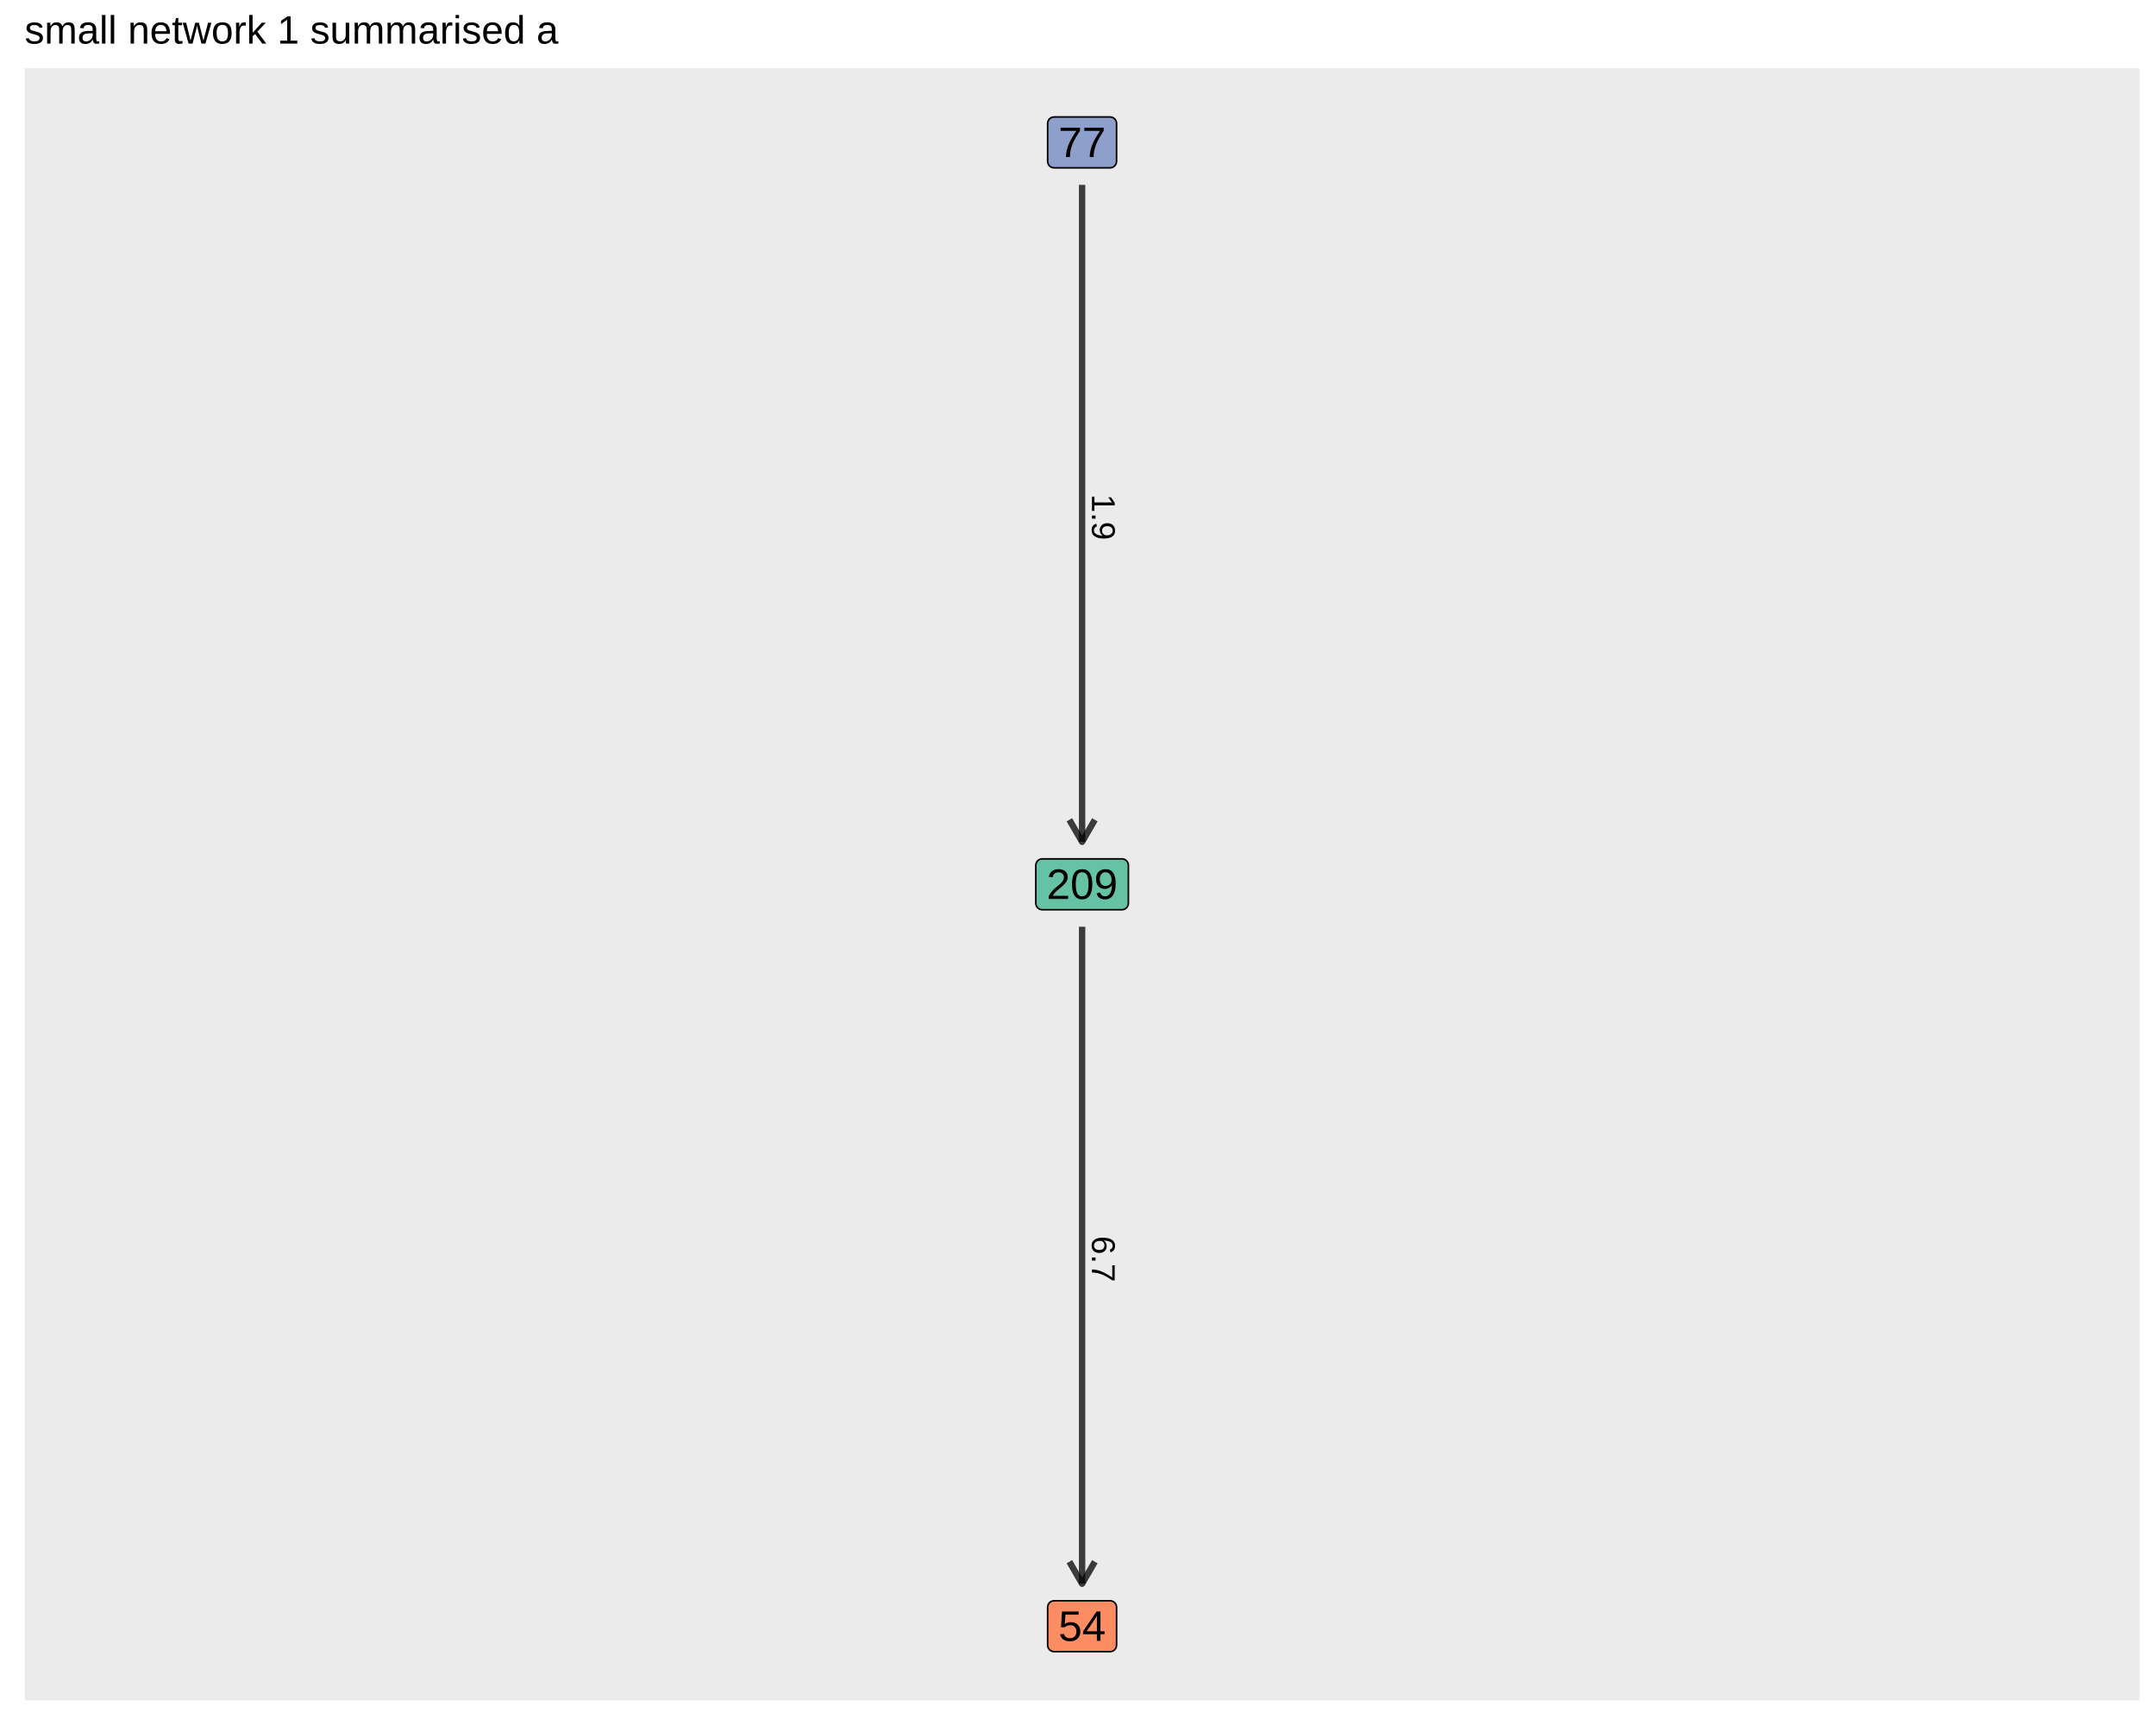
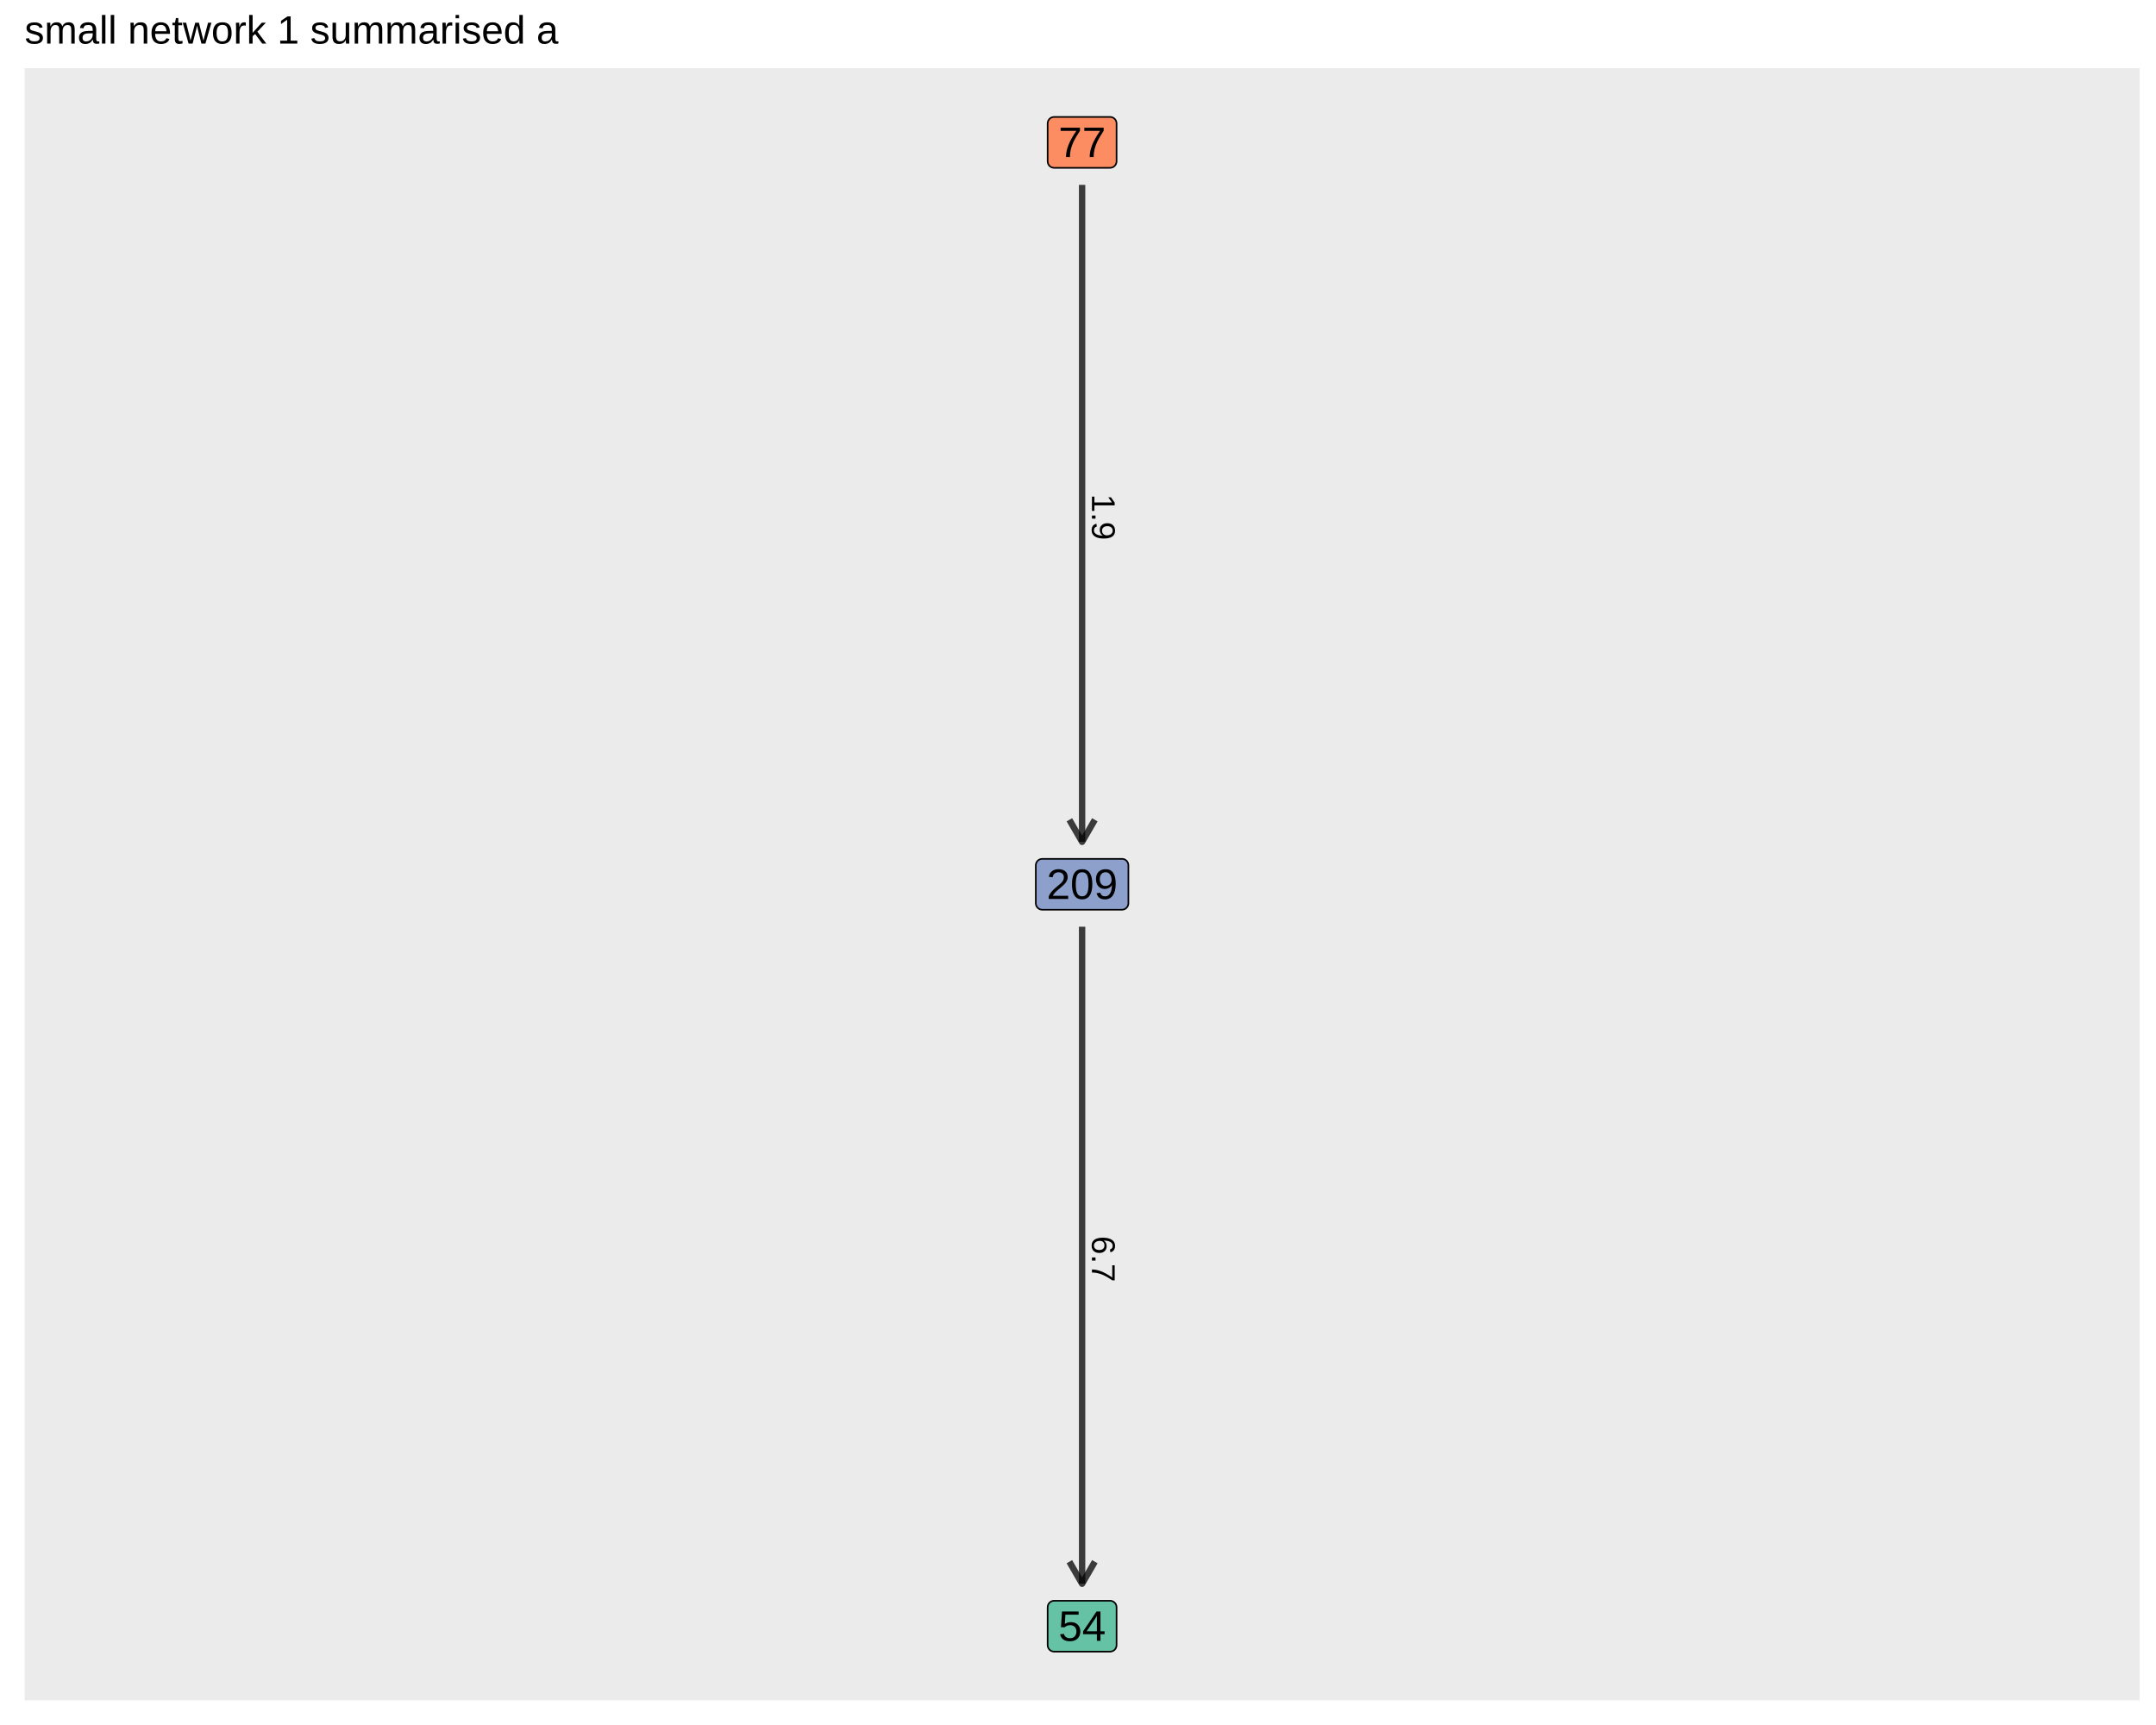
<svg xmlns="http://www.w3.org/2000/svg" viewBox="0 0 720.00 576.00">
  <defs>
    <style type="text/css">
    line, polyline, polygon, path, rect, circle {
      fill: none;
      stroke: #000000;
      stroke-linecap: round;
      stroke-linejoin: round;
      stroke-miterlimit: 10.00;
    }
  </style>
  </defs>
  <rect width="100%" height="100%" style="stroke: none; fill: #FFFFFF;" />
  <rect x="0.00" y="0.00" width="720.00" height="576.00" style="stroke-width: 1.07; stroke: #FFFFFF; fill: #FFFFFF;" />
  <defs>
    <clipPath id="cpOC4yMnw3MTQuNTJ8NTY3Ljc4fDIyLjc3">
      <rect x="8.22" y="22.77" width="706.30" height="545.01" />
    </clipPath>
  </defs>
  <rect x="8.22" y="22.77" width="706.30" height="545.01" style="stroke-width: 1.07; stroke: none; fill: #EBEBEB;" clip-path="url(#cpOC4yMnw3MTQuNTJ8NTY3Ljc4fDIyLjc3)" />
  <polyline points="361.37,61.72 361.37,62.56 361.37,65.06 361.37,67.56 361.37,70.07 361.37,72.57 361.37,75.07 361.37,77.57 361.37,80.07 361.37,82.58 361.37,85.08 361.37,87.58 361.37,90.08 361.37,92.59 361.37,95.09 361.37,97.59 361.37,100.09 361.37,102.60 361.37,105.10 361.37,107.60 361.37,110.10 361.37,112.61 361.37,115.11 361.37,117.61 361.37,120.11 361.37,122.61 361.37,125.12 361.37,127.62 361.37,130.12 361.37,132.62 361.37,135.13 361.37,137.63 361.37,140.13 361.37,142.63 361.37,145.14 361.37,147.64 361.37,150.14 361.37,152.64 361.37,155.15 361.37,157.65 361.37,160.15 361.37,162.65 361.37,165.15 361.37,167.66 361.37,170.16 361.37,172.66 361.37,175.16 361.37,177.67 361.37,180.17 361.37,182.67 361.37,185.17 361.37,187.68 361.37,190.18 361.37,192.68 361.37,195.18 361.37,197.68 361.37,200.19 361.37,202.69 361.37,205.19 361.37,207.69 361.37,210.20 361.37,212.70 361.37,215.20 361.37,217.70 361.37,220.21 361.37,222.71 361.37,225.21 361.37,227.71 361.37,230.22 361.37,232.72 361.37,235.22 361.37,237.72 361.37,240.22 361.37,242.73 361.37,245.23 361.37,247.73 361.37,250.23 361.37,252.74 361.37,255.24 361.37,257.74 361.37,260.24 361.37,262.75 361.37,265.25 361.37,267.75 361.37,270.25 361.37,272.76 361.37,275.26 361.37,277.76 361.37,280.26 361.37,281.10 " style="stroke-width: 2.13; stroke: #000000; stroke-opacity: 0.75; stroke-linecap: butt;" clip-path="url(#cpOC4yMnw3MTQuNTJ8NTY3Ljc4fDIyLjc3)" />
  <polyline points="357.12,273.74 361.37,281.10 365.62,273.74 " style="stroke-width: 2.13; stroke: #000000; stroke-opacity: 0.75; stroke-linecap: butt;" clip-path="url(#cpOC4yMnw3MTQuNTJ8NTY3Ljc4fDIyLjc3)" />
  <polyline points="361.37,309.45 361.37,310.29 361.37,312.79 361.37,315.29 361.37,317.80 361.37,320.30 361.37,322.80 361.37,325.30 361.37,327.81 361.37,330.31 361.37,332.81 361.37,335.31 361.37,337.82 361.37,340.32 361.37,342.82 361.37,345.32 361.37,347.83 361.37,350.33 361.37,352.83 361.37,355.33 361.37,357.83 361.37,360.34 361.37,362.84 361.37,365.34 361.37,367.84 361.37,370.35 361.37,372.85 361.37,375.35 361.37,377.85 361.37,380.36 361.37,382.86 361.37,385.36 361.37,387.86 361.37,390.36 361.37,392.87 361.37,395.37 361.37,397.87 361.37,400.37 361.37,402.88 361.37,405.38 361.37,407.88 361.37,410.38 361.37,412.89 361.37,415.39 361.37,417.89 361.37,420.39 361.37,422.90 361.37,425.40 361.37,427.90 361.37,430.40 361.37,432.90 361.37,435.41 361.37,437.91 361.37,440.41 361.37,442.91 361.37,445.42 361.37,447.92 361.37,450.42 361.37,452.92 361.37,455.43 361.37,457.93 361.37,460.43 361.37,462.93 361.37,465.44 361.37,467.94 361.37,470.44 361.37,472.94 361.37,475.44 361.37,477.95 361.37,480.45 361.37,482.95 361.37,485.45 361.37,487.96 361.37,490.46 361.37,492.96 361.37,495.46 361.37,497.97 361.37,500.47 361.37,502.97 361.37,505.47 361.37,507.97 361.37,510.48 361.37,512.98 361.37,515.48 361.37,517.98 361.37,520.49 361.37,522.99 361.37,525.49 361.37,527.99 361.37,528.83 " style="stroke-width: 2.13; stroke: #000000; stroke-opacity: 0.75; stroke-linecap: butt;" clip-path="url(#cpOC4yMnw3MTQuNTJ8NTY3Ljc4fDIyLjc3)" />
  <polyline points="357.12,521.47 361.37,528.83 365.62,521.47 " style="stroke-width: 2.13; stroke: #000000; stroke-opacity: 0.75; stroke-linecap: butt;" clip-path="url(#cpOC4yMnw3MTQuNTJ8NTY3Ljc4fDIyLjc3)" />
  <g clip-path="url(#cpOC4yMnw3MTQuNTJ8NTY3Ljc4fDIyLjc3)">
    <text transform="translate(364.66,164.99) rotate(-270)" style="font-size: 11.04px; font-family: Liberation Sans;" textLength="15.34px" lengthAdjust="spacingAndGlyphs">1.9</text>
  </g>
  <g clip-path="url(#cpOC4yMnw3MTQuNTJ8NTY3Ljc4fDIyLjc3)">
    <text transform="translate(364.66,412.72) rotate(-270)" style="font-size: 11.04px; font-family: Liberation Sans;" textLength="15.34px" lengthAdjust="spacingAndGlyphs">6.7</text>
  </g>
-   <polygon points="352.02,56.04 370.72,56.04 370.63,56.03 370.98,56.02 371.32,55.95 371.64,55.83 371.94,55.65 372.21,55.43 372.44,55.17 372.63,54.88 372.76,54.56 372.85,54.22 372.88,53.88 372.88,53.88 372.88,41.21 372.88,41.21 372.85,40.87 372.76,40.53 372.63,40.21 372.44,39.92 372.21,39.66 371.94,39.44 371.64,39.26 371.32,39.14 370.98,39.07 370.72,39.05 352.02,39.05 352.28,39.07 351.94,39.06 351.59,39.10 351.26,39.19 350.94,39.34 350.66,39.54 350.41,39.78 350.20,40.06 350.04,40.37 349.93,40.70 349.87,41.04 349.86,41.21 349.86,53.88 349.87,53.70 349.87,54.05 349.93,54.39 350.04,54.72 350.20,55.03 350.41,55.31 350.66,55.55 350.94,55.75 351.26,55.89 351.59,55.99 351.94,56.03 " style="stroke-width: 0.53; fill: #8DA0CB;" clip-path="url(#cpOC4yMnw3MTQuNTJ8NTY3Ljc4fDIyLjc3)" />
+   <polygon points="352.02,56.04 370.72,56.04 370.63,56.03 370.98,56.02 371.32,55.95 371.64,55.83 371.94,55.65 372.21,55.43 372.44,55.17 372.63,54.88 372.76,54.56 372.85,54.22 372.88,53.88 372.88,53.88 372.88,41.21 372.88,41.21 372.85,40.87 372.76,40.53 372.63,40.21 372.44,39.92 372.21,39.66 371.94,39.44 371.64,39.26 371.32,39.14 370.98,39.07 370.72,39.05 352.02,39.05 352.28,39.07 351.94,39.06 351.59,39.10 351.26,39.19 350.94,39.34 350.66,39.54 350.41,39.78 350.20,40.06 350.04,40.37 349.93,40.70 349.87,41.04 349.86,41.21 349.86,53.88 349.87,53.70 349.87,54.05 349.93,54.39 350.04,54.72 350.20,55.03 350.41,55.31 350.66,55.55 350.94,55.75 351.26,55.89 351.59,55.99 351.94,56.03 " style="stroke-width: 0.53; fill: #FC8D62;" clip-path="url(#cpOC4yMnw3MTQuNTJ8NTY3Ljc4fDIyLjc3)" />
  <g clip-path="url(#cpOC4yMnw3MTQuNTJ8NTY3Ljc4fDIyLjc3)">
    <text x="353.46" y="52.44" style="font-size: 14.23px; font-family: Liberation Sans;" textLength="15.81px" lengthAdjust="spacingAndGlyphs">77</text>
  </g>
-   <polygon points="348.07,303.77 374.67,303.77 374.58,303.76 374.93,303.75 375.27,303.68 375.60,303.56 375.90,303.38 376.17,303.16 376.40,302.90 376.58,302.61 376.72,302.29 376.80,301.95 376.83,301.61 376.83,301.61 376.83,288.95 376.83,288.95 376.80,288.60 376.72,288.26 376.58,287.94 376.40,287.65 376.17,287.39 375.90,287.17 375.60,286.99 375.27,286.87 374.93,286.80 374.67,286.79 348.07,286.79 348.33,286.80 347.98,286.79 347.64,286.83 347.30,286.93 346.99,287.07 346.70,287.27 346.45,287.51 346.24,287.79 346.08,288.10 345.97,288.43 345.92,288.77 345.91,288.95 345.91,301.61 345.92,301.43 345.92,301.78 345.97,302.12 346.08,302.45 346.24,302.76 346.45,303.04 346.70,303.28 346.99,303.48 347.30,303.63 347.64,303.72 347.98,303.76 " style="stroke-width: 0.53; fill: #66C2A5;" clip-path="url(#cpOC4yMnw3MTQuNTJ8NTY3Ljc4fDIyLjc3)" />
+   <polygon points="348.07,303.77 374.67,303.77 374.58,303.76 374.93,303.75 375.27,303.68 375.60,303.56 375.90,303.38 376.17,303.16 376.40,302.90 376.58,302.61 376.72,302.29 376.80,301.95 376.83,301.61 376.83,301.61 376.83,288.95 376.83,288.95 376.80,288.60 376.72,288.26 376.58,287.94 376.40,287.65 376.17,287.39 375.90,287.17 375.60,286.99 375.27,286.87 374.93,286.80 374.67,286.79 348.07,286.79 348.33,286.80 347.98,286.79 347.64,286.83 347.30,286.93 346.99,287.07 346.70,287.27 346.45,287.51 346.24,287.79 346.08,288.10 345.97,288.43 345.92,288.77 345.91,288.95 345.91,301.61 345.92,301.43 345.92,301.78 345.97,302.12 346.08,302.45 346.24,302.76 346.45,303.04 346.70,303.28 346.99,303.48 347.30,303.63 347.64,303.72 347.98,303.76 " style="stroke-width: 0.53; fill: #8DA0CB;" clip-path="url(#cpOC4yMnw3MTQuNTJ8NTY3Ljc4fDIyLjc3)" />
  <g clip-path="url(#cpOC4yMnw3MTQuNTJ8NTY3Ljc4fDIyLjc3)">
    <text x="349.51" y="300.17" style="font-size: 14.23px; font-family: Liberation Sans;" textLength="23.72px" lengthAdjust="spacingAndGlyphs">209</text>
  </g>
-   <polygon points="352.02,551.50 370.72,551.50 370.63,551.50 370.98,551.48 371.32,551.41 371.64,551.29 371.94,551.12 372.21,550.90 372.44,550.64 372.63,550.34 372.76,550.02 372.85,549.68 372.88,549.34 372.88,549.34 372.88,536.68 372.88,536.68 372.85,536.33 372.76,535.99 372.63,535.67 372.44,535.38 372.21,535.12 371.94,534.90 371.64,534.73 371.32,534.60 370.98,534.53 370.72,534.52 352.02,534.52 352.28,534.53 351.94,534.52 351.59,534.56 351.26,534.66 350.94,534.81 350.66,535.00 350.41,535.24 350.20,535.52 350.04,535.83 349.93,536.16 349.87,536.50 349.86,536.68 349.86,549.34 349.87,549.16 349.87,549.51 349.93,549.86 350.04,550.18 350.20,550.49 350.41,550.77 350.66,551.01 350.94,551.21 351.26,551.36 351.59,551.45 351.94,551.50 " style="stroke-width: 0.53; fill: #FC8D62;" clip-path="url(#cpOC4yMnw3MTQuNTJ8NTY3Ljc4fDIyLjc3)" />
+   <polygon points="352.02,551.50 370.72,551.50 370.63,551.50 370.98,551.48 371.32,551.41 371.64,551.29 371.94,551.12 372.21,550.90 372.44,550.64 372.63,550.34 372.76,550.02 372.85,549.68 372.88,549.34 372.88,549.34 372.88,536.68 372.88,536.68 372.85,536.33 372.76,535.99 372.63,535.67 372.44,535.38 372.21,535.12 371.94,534.90 371.64,534.73 371.32,534.60 370.98,534.53 370.72,534.52 352.02,534.52 352.28,534.53 351.94,534.52 351.59,534.56 351.26,534.66 350.94,534.81 350.66,535.00 350.41,535.24 350.20,535.52 350.04,535.83 349.93,536.16 349.87,536.50 349.86,536.68 349.86,549.34 349.87,549.16 349.87,549.51 349.93,549.86 350.04,550.18 350.20,550.49 350.41,550.77 350.66,551.01 350.94,551.21 351.26,551.36 351.59,551.45 351.94,551.50 " style="stroke-width: 0.53; fill: #66C2A5;" clip-path="url(#cpOC4yMnw3MTQuNTJ8NTY3Ljc4fDIyLjc3)" />
  <g clip-path="url(#cpOC4yMnw3MTQuNTJ8NTY3Ljc4fDIyLjc3)">
    <text x="353.46" y="547.90" style="font-size: 14.23px; font-family: Liberation Sans;" textLength="15.81px" lengthAdjust="spacingAndGlyphs">54</text>
  </g>
  <defs>
    <clipPath id="cpMC4wMHw3MjAuMDB8NTc2LjAwfDAuMDA=">
      <rect x="0.00" y="0.00" width="720.00" height="576.00" />
    </clipPath>
  </defs>
  <g clip-path="url(#cpMC4wMHw3MjAuMDB8NTc2LjAwfDAuMDA=)">
    <text x="8.22" y="14.56" style="font-size: 13.20px; font-family: Liberation Sans;" textLength="178.02px" lengthAdjust="spacingAndGlyphs">small network 1 summarised a</text>
  </g>
</svg>
